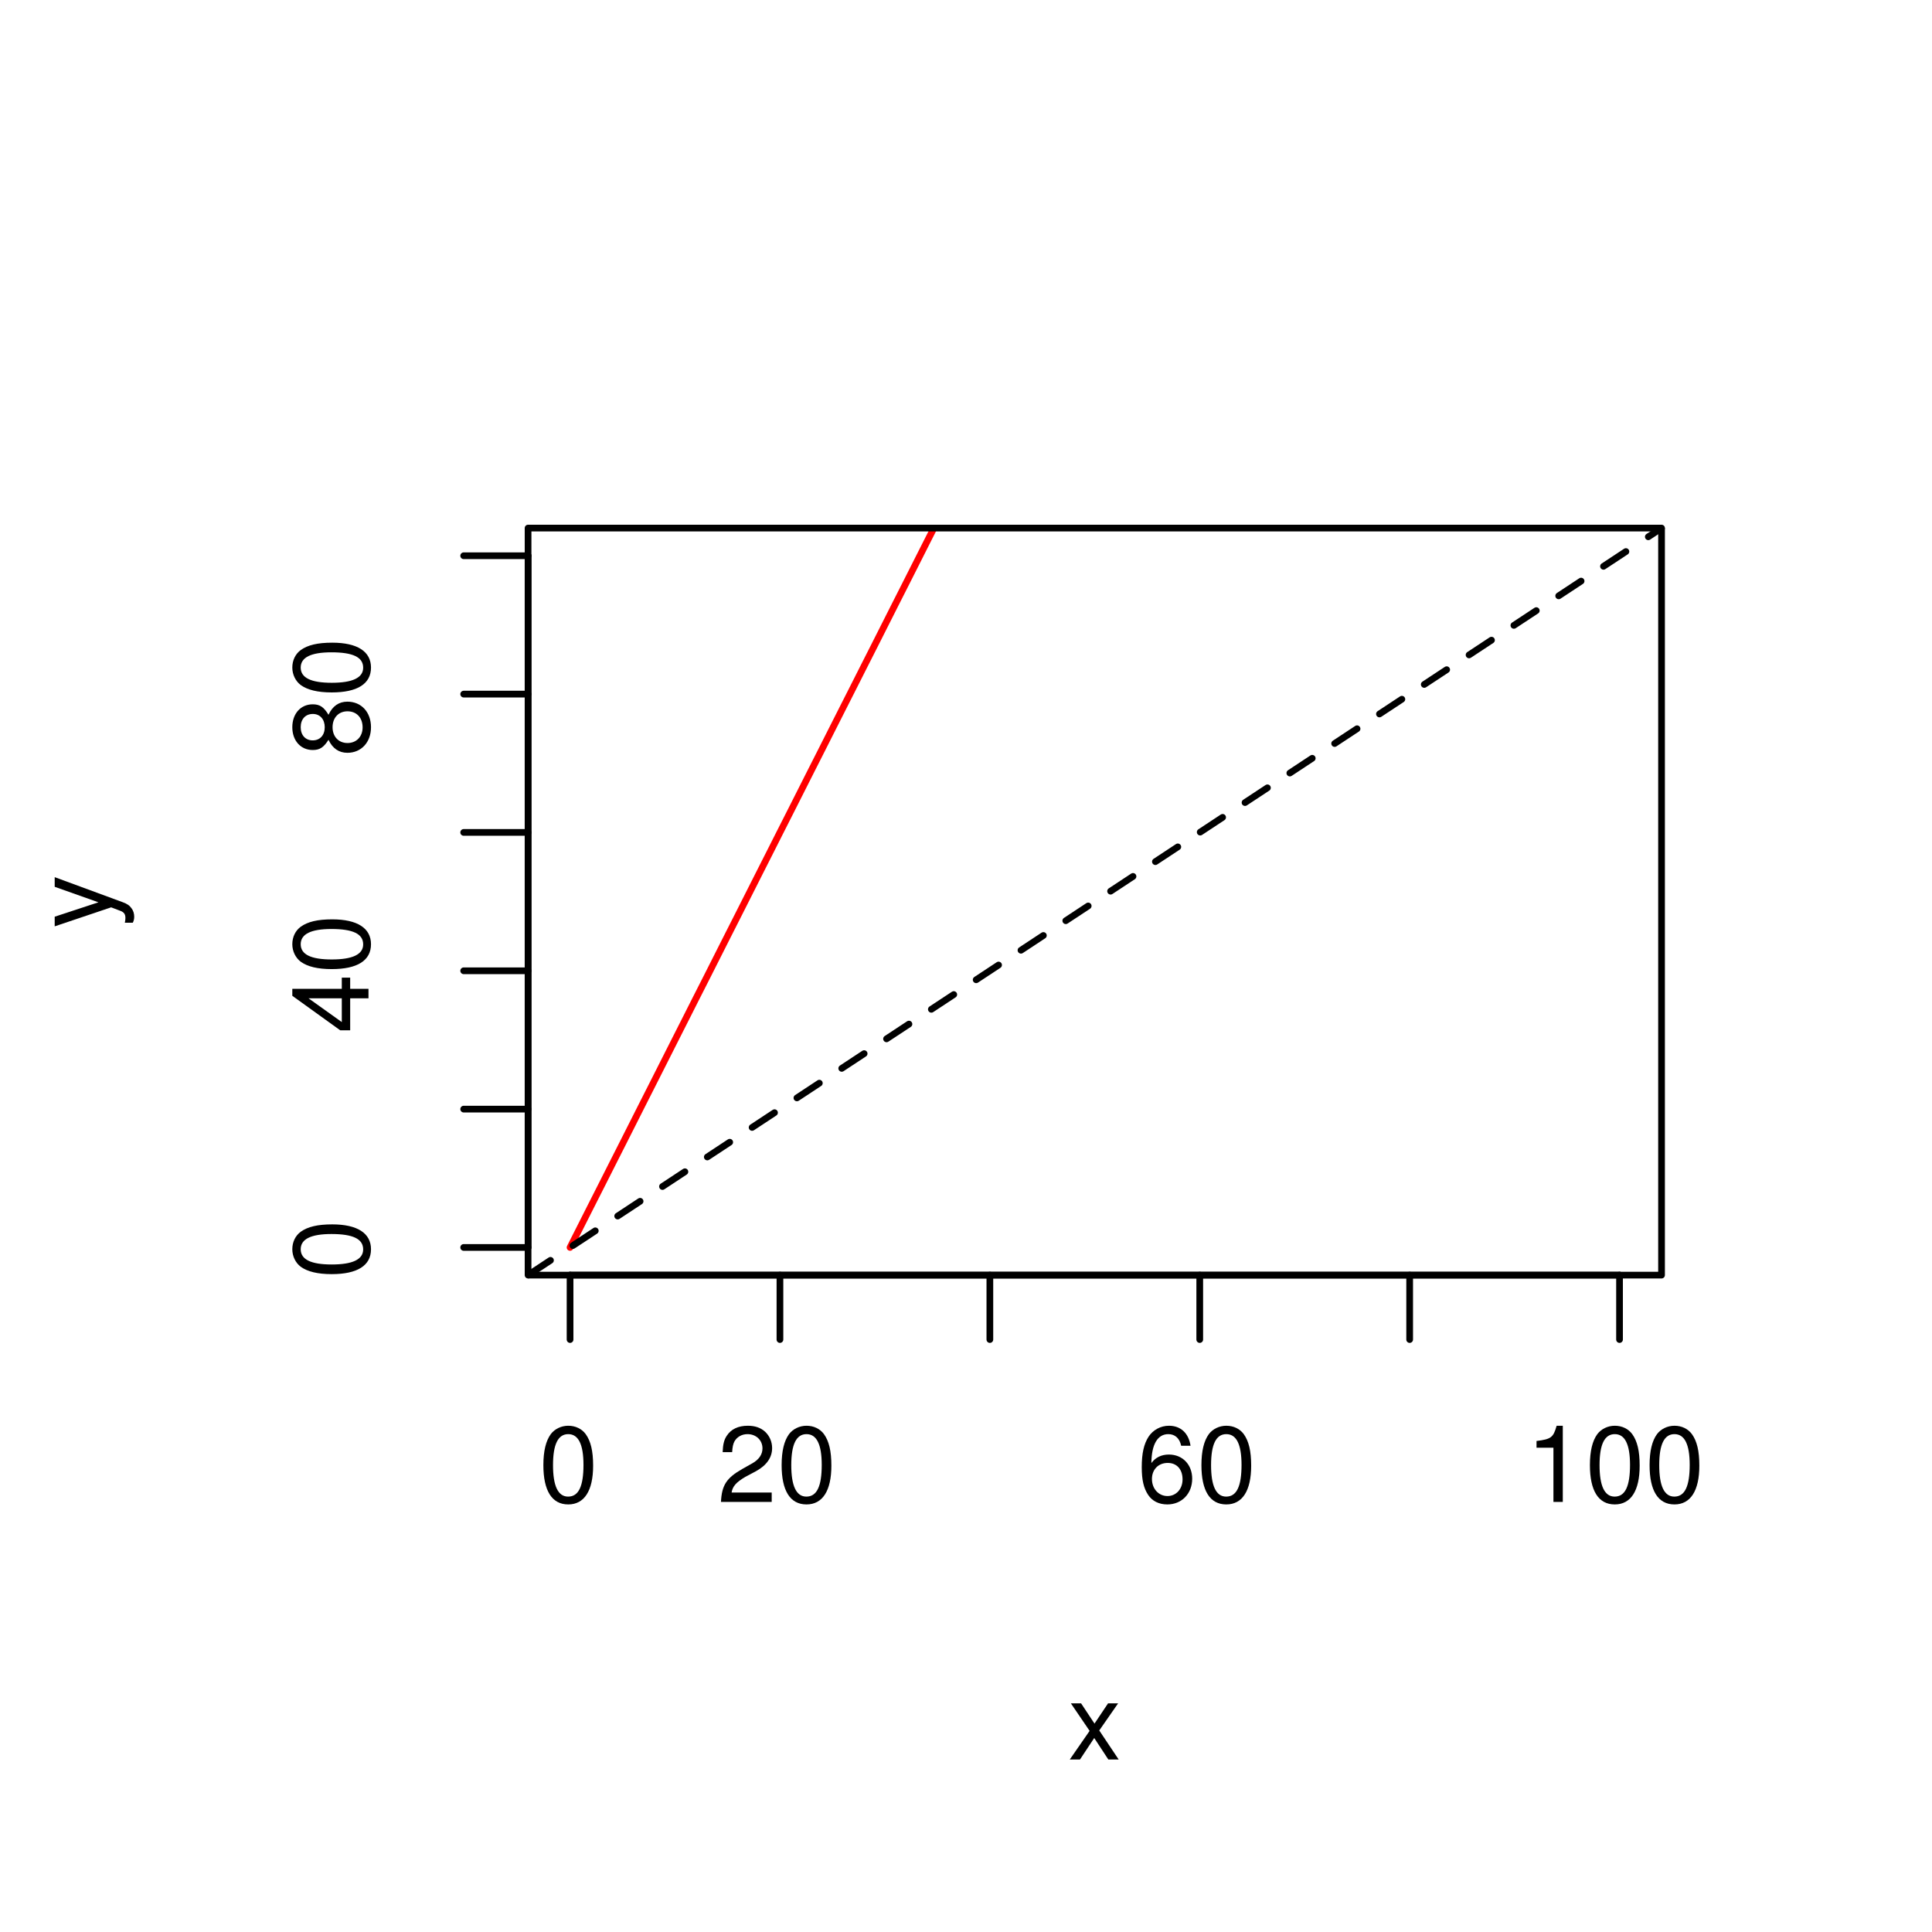
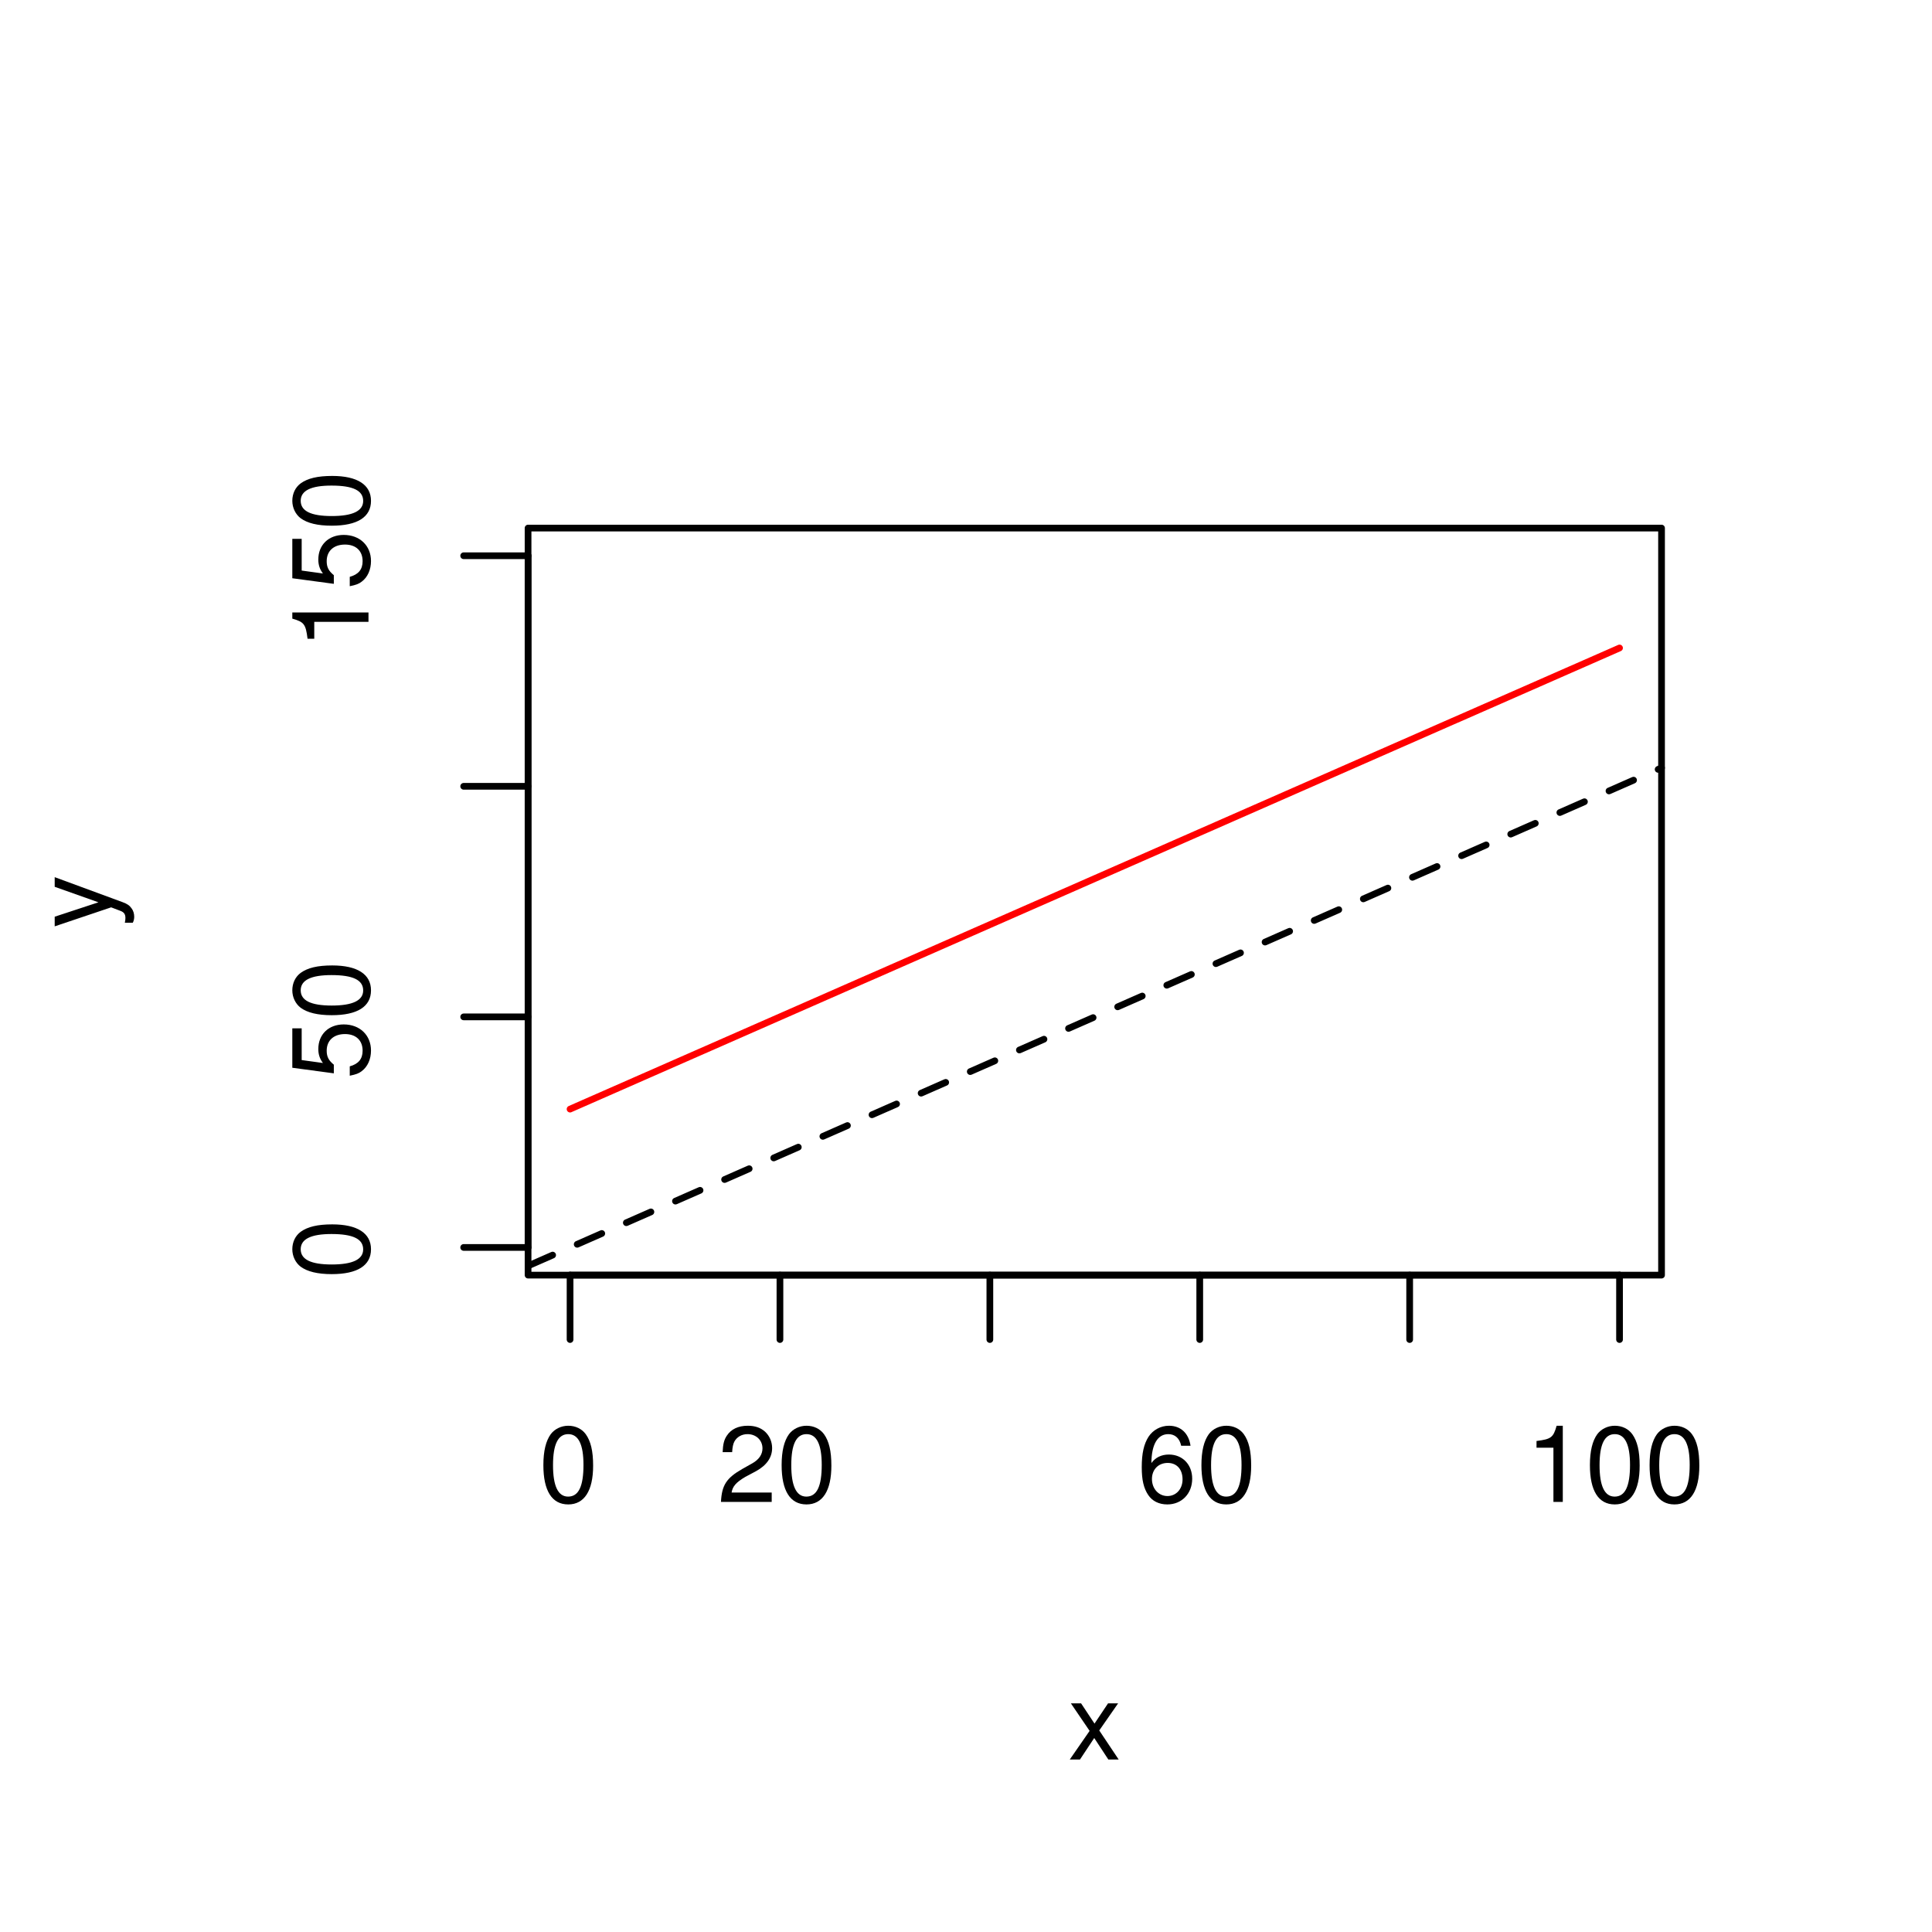
<svg xmlns="http://www.w3.org/2000/svg" xmlns:xlink="http://www.w3.org/1999/xlink" width="216pt" height="216pt" viewBox="0 0 216 216" version="1.1">
  <defs>
    <g>
      <symbol overflow="visible" id="glyph0-0">
        <path style="stroke:none;" d="" />
      </symbol>
      <symbol overflow="visible" id="glyph0-1">
        <path style="stroke:none;" d="M 3.297 -8.516 C 2.516 -8.516 1.781 -8.156 1.344 -7.578 C 0.797 -6.828 0.516 -5.688 0.516 -4.109 C 0.516 -1.25 1.469 0.281 3.297 0.281 C 5.094 0.281 6.078 -1.25 6.078 -4.047 C 6.078 -5.703 5.812 -6.797 5.25 -7.578 C 4.812 -8.172 4.109 -8.516 3.297 -8.516 Z M 3.297 -7.578 C 4.438 -7.578 5 -6.422 5 -4.141 C 5 -1.734 4.453 -0.594 3.281 -0.594 C 2.156 -0.594 1.594 -1.781 1.594 -4.109 C 1.594 -6.438 2.156 -7.578 3.297 -7.578 Z M 3.297 -7.578 " />
      </symbol>
      <symbol overflow="visible" id="glyph0-2">
        <path style="stroke:none;" d="M 6.078 -1.047 L 1.594 -1.047 C 1.703 -1.734 2.094 -2.188 3.125 -2.797 L 4.328 -3.438 C 5.516 -4.094 6.125 -4.969 6.125 -6.016 C 6.125 -6.719 5.844 -7.375 5.344 -7.844 C 4.844 -8.297 4.219 -8.516 3.406 -8.516 C 2.328 -8.516 1.531 -8.125 1.062 -7.406 C 0.75 -6.953 0.625 -6.422 0.594 -5.562 L 1.656 -5.562 C 1.688 -6.125 1.766 -6.484 1.906 -6.75 C 2.188 -7.266 2.734 -7.578 3.375 -7.578 C 4.328 -7.578 5.047 -6.906 5.047 -5.984 C 5.047 -5.312 4.656 -4.734 3.906 -4.312 L 2.797 -3.688 C 1.016 -2.672 0.5 -1.875 0.406 0 L 6.078 0 Z M 6.078 -1.047 " />
      </symbol>
      <symbol overflow="visible" id="glyph0-3">
        <path style="stroke:none;" d="M 5.969 -6.281 C 5.766 -7.688 4.859 -8.516 3.562 -8.516 C 2.625 -8.516 1.781 -8.047 1.281 -7.297 C 0.75 -6.469 0.516 -5.422 0.516 -3.875 C 0.516 -2.453 0.734 -1.531 1.234 -0.781 C 1.688 -0.094 2.438 0.281 3.375 0.281 C 4.984 0.281 6.156 -0.922 6.156 -2.594 C 6.156 -4.172 5.078 -5.297 3.547 -5.297 C 2.719 -5.297 2.047 -4.969 1.594 -4.344 C 1.609 -6.422 2.281 -7.578 3.484 -7.578 C 4.234 -7.578 4.75 -7.109 4.922 -6.281 Z M 3.422 -4.359 C 4.438 -4.359 5.078 -3.641 5.078 -2.516 C 5.078 -1.438 4.359 -0.656 3.391 -0.656 C 2.406 -0.656 1.656 -1.469 1.656 -2.562 C 1.656 -3.625 2.375 -4.359 3.422 -4.359 Z M 3.422 -4.359 " />
      </symbol>
      <symbol overflow="visible" id="glyph0-4">
        <path style="stroke:none;" d="M 3.109 -6.062 L 3.109 0 L 4.156 0 L 4.156 -8.516 L 3.469 -8.516 C 3.094 -7.203 2.859 -7.016 1.219 -6.812 L 1.219 -6.062 Z M 3.109 -6.062 " />
      </symbol>
      <symbol overflow="visible" id="glyph0-5">
        <path style="stroke:none;" d="M 3.5 -3.25 L 5.609 -6.281 L 4.484 -6.281 L 2.969 -4.016 L 1.469 -6.281 L 0.328 -6.281 L 2.422 -3.203 L 0.203 0 L 1.344 0 L 2.938 -2.406 L 4.516 0 L 5.672 0 Z M 3.5 -3.25 " />
      </symbol>
      <symbol overflow="visible" id="glyph1-0">
        <path style="stroke:none;" d="" />
      </symbol>
      <symbol overflow="visible" id="glyph1-1">
        <path style="stroke:none;" d="M -8.516 -3.297 C -8.516 -2.516 -8.156 -1.781 -7.578 -1.344 C -6.828 -0.797 -5.688 -0.516 -4.109 -0.516 C -1.25 -0.516 0.281 -1.469 0.281 -3.297 C 0.281 -5.094 -1.25 -6.078 -4.047 -6.078 C -5.703 -6.078 -6.797 -5.812 -7.578 -5.25 C -8.172 -4.812 -8.516 -4.109 -8.516 -3.297 Z M -7.578 -3.297 C -7.578 -4.438 -6.422 -5 -4.141 -5 C -1.734 -5 -0.594 -4.453 -0.594 -3.281 C -0.594 -2.156 -1.781 -1.594 -4.109 -1.594 C -6.438 -1.594 -7.578 -2.156 -7.578 -3.297 Z M -7.578 -3.297 " />
      </symbol>
      <symbol overflow="visible" id="glyph1-2">
-         <path style="stroke:none;" d="M -2.047 -3.922 L 0 -3.922 L 0 -4.984 L -2.047 -4.984 L -2.047 -6.234 L -2.984 -6.234 L -2.984 -4.984 L -8.516 -4.984 L -8.516 -4.203 L -3.156 -0.344 L -2.047 -0.344 Z M -2.984 -3.922 L -2.984 -1.266 L -6.703 -3.922 Z M -2.984 -3.922 " />
+         <path style="stroke:none;" d="M -8.516 -5.719 L -8.516 -1.312 L -3.875 -0.688 L -3.875 -1.656 C -4.469 -2.141 -4.672 -2.562 -4.672 -3.219 C -4.672 -4.359 -3.891 -5.078 -2.625 -5.078 C -1.406 -5.078 -0.656 -4.375 -0.656 -3.219 C -0.656 -2.297 -1.125 -1.734 -2.094 -1.469 L -2.094 -0.422 C -1.391 -0.562 -1.062 -0.688 -0.75 -0.938 C -0.094 -1.422 0.281 -2.281 0.281 -3.234 C 0.281 -4.953 -0.969 -6.156 -2.766 -6.156 C -4.453 -6.156 -5.609 -5.047 -5.609 -3.406 C -5.609 -2.812 -5.453 -2.328 -5.094 -1.844 L -7.469 -2.172 L -7.469 -5.719 Z M -8.516 -5.719 " />
      </symbol>
      <symbol overflow="visible" id="glyph1-3">
-         <path style="stroke:none;" d="M -4.469 -4.688 C -5 -5.562 -5.438 -5.859 -6.234 -5.859 C -7.578 -5.859 -8.516 -4.812 -8.516 -3.297 C -8.516 -1.797 -7.578 -0.75 -6.234 -0.75 C -5.453 -0.75 -5.016 -1.031 -4.469 -1.891 C -4.016 -0.922 -3.297 -0.438 -2.359 -0.438 C -0.797 -0.438 0.281 -1.625 0.281 -3.297 C 0.281 -4.984 -0.797 -6.156 -2.359 -6.156 C -3.297 -6.156 -4.016 -5.672 -4.469 -4.688 Z M -7.578 -3.297 C -7.578 -4.203 -7.047 -4.781 -6.219 -4.781 C -5.422 -4.781 -4.891 -4.188 -4.891 -3.297 C -4.891 -2.406 -5.422 -1.828 -6.234 -1.828 C -7.047 -1.828 -7.578 -2.406 -7.578 -3.297 Z M -4.016 -3.297 C -4.016 -4.359 -3.344 -5.078 -2.344 -5.078 C -1.328 -5.078 -0.656 -4.359 -0.656 -3.281 C -0.656 -2.25 -1.344 -1.531 -2.344 -1.531 C -3.344 -1.531 -4.016 -2.25 -4.016 -3.297 Z M -4.016 -3.297 " />
+         <path style="stroke:none;" d="M -6.062 -3.109 L 0 -3.109 L 0 -4.156 L -8.516 -4.156 L -8.516 -3.469 C -7.203 -3.094 -7.016 -2.859 -6.812 -1.219 L -6.062 -1.219 Z M -6.062 -3.109 " />
      </symbol>
      <symbol overflow="visible" id="glyph1-4">
        <path style="stroke:none;" d="M -6.281 -4.656 L -1.391 -2.922 L -6.281 -1.312 L -6.281 -0.234 L 0.031 -2.359 L 1.016 -1.984 C 1.469 -1.828 1.625 -1.594 1.625 -1.172 C 1.625 -1.031 1.609 -0.859 1.562 -0.641 L 2.453 -0.641 C 2.562 -0.859 2.609 -1.062 2.609 -1.312 C 2.609 -1.641 2.516 -1.984 2.312 -2.25 C 2.094 -2.562 1.828 -2.75 1.312 -2.938 L -6.281 -5.734 Z M -6.281 -4.656 " />
      </symbol>
    </g>
    <clipPath id="clip1">
-       <path d="M 63 59.039 L 135 59.039 L 135 140 L 63 140 Z M 63 59.039 " />
-     </clipPath>
-     <clipPath id="clip2">
-       <path d="M 59.039 59.039 L 186.758 59.039 L 186.758 143 L 59.039 143 Z M 59.039 59.039 " />
+       <path d="M 59.039 85 L 186.758 85 L 186.758 142 L 59.039 142 Z M 59.039 85 " />
    </clipPath>
  </defs>
-   <g id="surface456">
+   <g id="surface451">
    <rect x="0" y="0" width="216" height="216" style="fill:rgb(100%,100%,100%);fill-opacity:1;stroke:none;" />
-     <g clip-path="url(#clip1)" clip-rule="nonzero">
-       <path style="fill:none;stroke-width:0.75;stroke-linecap:round;stroke-linejoin:round;stroke:rgb(100%,0%,0%);stroke-opacity:1;stroke-miterlimit:10;" d="M 63.734 139.465 L 64.906 137.148 L 66.078 134.828 L 67.254 132.508 L 68.426 130.188 L 69.602 127.867 L 71.945 123.227 L 73.121 120.906 L 75.465 116.266 L 76.641 113.945 L 77.812 111.625 L 78.988 109.309 L 81.332 104.668 L 82.508 102.348 L 84.852 97.707 L 86.027 95.387 L 87.199 93.066 L 88.375 90.746 L 90.719 86.105 L 91.895 83.785 L 93.066 81.465 L 94.238 79.148 L 95.414 76.828 L 96.586 74.508 L 97.762 72.188 L 100.105 67.547 L 101.281 65.227 L 103.625 60.586 L 104.801 58.266 L 105.973 55.945 L 107.148 53.625 L 108.32 51.309 L 109.492 48.988 L 110.668 46.668 L 113.012 42.027 L 114.188 39.707 L 115.359 37.387 L 116.535 35.066 L 118.879 30.426 L 120.055 28.105 L 122.398 23.465 L 123.574 21.148 L 124.746 18.828 L 125.922 16.508 L 128.266 11.867 L 129.441 9.547 L 131.785 4.906 L 132.961 2.586 L 134.133 0.266 L 134.27 0 " />
-     </g>
+     <path style="fill:none;stroke-width:0.75;stroke-linecap:round;stroke-linejoin:round;stroke:rgb(100%,0%,0%);stroke-opacity:1;stroke-miterlimit:10;" d="M 63.734 124 L 66.078 122.969 L 67.254 122.453 L 68.426 121.938 L 69.602 121.422 L 71.945 120.391 L 73.121 119.875 L 75.465 118.844 L 76.641 118.328 L 77.812 117.812 L 78.988 117.297 L 81.332 116.266 L 82.508 115.75 L 84.852 114.719 L 86.027 114.203 L 87.199 113.688 L 88.375 113.172 L 90.719 112.141 L 91.895 111.625 L 94.238 110.594 L 95.414 110.078 L 96.586 109.562 L 97.762 109.051 L 100.105 108.02 L 101.281 107.504 L 103.625 106.473 L 104.801 105.957 L 105.973 105.441 L 107.148 104.926 L 109.492 103.895 L 110.668 103.379 L 113.012 102.348 L 114.188 101.832 L 115.359 101.316 L 116.535 100.801 L 118.879 99.77 L 120.055 99.254 L 122.398 98.223 L 123.574 97.707 L 124.746 97.191 L 125.922 96.676 L 128.266 95.645 L 129.441 95.129 L 131.785 94.098 L 132.961 93.582 L 134.133 93.066 L 135.309 92.551 L 137.652 91.52 L 138.828 91.004 L 141.172 89.973 L 142.348 89.457 L 144.691 88.426 L 145.867 87.91 L 147.039 87.395 L 148.215 86.879 L 150.559 85.848 L 151.734 85.332 L 154.078 84.301 L 155.254 83.785 L 156.426 83.27 L 157.602 82.754 L 159.945 81.723 L 161.121 81.207 L 162.293 80.691 L 163.465 80.18 L 164.641 79.664 L 165.812 79.148 L 166.988 78.633 L 169.332 77.602 L 170.508 77.086 L 172.852 76.055 L 174.027 75.539 L 175.199 75.023 L 176.375 74.508 L 178.719 73.477 L 179.895 72.961 L 181.066 72.445 " />
    <path style="fill:none;stroke-width:0.75;stroke-linecap:round;stroke-linejoin:round;stroke:rgb(0%,0%,0%);stroke-opacity:1;stroke-miterlimit:10;" d="M 63.734 142.559 L 181.066 142.559 " />
    <path style="fill:none;stroke-width:0.75;stroke-linecap:round;stroke-linejoin:round;stroke:rgb(0%,0%,0%);stroke-opacity:1;stroke-miterlimit:10;" d="M 63.734 142.559 L 63.734 149.762 " />
    <path style="fill:none;stroke-width:0.75;stroke-linecap:round;stroke-linejoin:round;stroke:rgb(0%,0%,0%);stroke-opacity:1;stroke-miterlimit:10;" d="M 87.199 142.559 L 87.199 149.762 " />
    <path style="fill:none;stroke-width:0.75;stroke-linecap:round;stroke-linejoin:round;stroke:rgb(0%,0%,0%);stroke-opacity:1;stroke-miterlimit:10;" d="M 110.668 142.559 L 110.668 149.762 " />
    <path style="fill:none;stroke-width:0.75;stroke-linecap:round;stroke-linejoin:round;stroke:rgb(0%,0%,0%);stroke-opacity:1;stroke-miterlimit:10;" d="M 134.133 142.559 L 134.133 149.762 " />
    <path style="fill:none;stroke-width:0.75;stroke-linecap:round;stroke-linejoin:round;stroke:rgb(0%,0%,0%);stroke-opacity:1;stroke-miterlimit:10;" d="M 157.602 142.559 L 157.602 149.762 " />
    <path style="fill:none;stroke-width:0.75;stroke-linecap:round;stroke-linejoin:round;stroke:rgb(0%,0%,0%);stroke-opacity:1;stroke-miterlimit:10;" d="M 181.066 142.559 L 181.066 149.762 " />
    <g style="fill:rgb(0%,0%,0%);fill-opacity:1;">
      <use xlink:href="#glyph0-1" x="60.234" y="167.916" />
    </g>
    <g style="fill:rgb(0%,0%,0%);fill-opacity:1;">
      <use xlink:href="#glyph0-2" x="80.199" y="167.916" />
      <use xlink:href="#glyph0-1" x="86.871" y="167.916" />
    </g>
    <g style="fill:rgb(0%,0%,0%);fill-opacity:1;">
      <use xlink:href="#glyph0-3" x="127.133" y="167.916" />
      <use xlink:href="#glyph0-1" x="133.805" y="167.916" />
    </g>
    <g style="fill:rgb(0%,0%,0%);fill-opacity:1;">
      <use xlink:href="#glyph0-4" x="170.566" y="167.916" />
      <use xlink:href="#glyph0-1" x="177.238" y="167.916" />
      <use xlink:href="#glyph0-1" x="183.91" y="167.916" />
    </g>
    <path style="fill:none;stroke-width:0.75;stroke-linecap:round;stroke-linejoin:round;stroke:rgb(0%,0%,0%);stroke-opacity:1;stroke-miterlimit:10;" d="M 59.039 139.465 L 59.039 62.133 " />
    <path style="fill:none;stroke-width:0.75;stroke-linecap:round;stroke-linejoin:round;stroke:rgb(0%,0%,0%);stroke-opacity:1;stroke-miterlimit:10;" d="M 59.039 139.465 L 51.84 139.465 " />
-     <path style="fill:none;stroke-width:0.75;stroke-linecap:round;stroke-linejoin:round;stroke:rgb(0%,0%,0%);stroke-opacity:1;stroke-miterlimit:10;" d="M 59.039 124 L 51.84 124 " />
-     <path style="fill:none;stroke-width:0.75;stroke-linecap:round;stroke-linejoin:round;stroke:rgb(0%,0%,0%);stroke-opacity:1;stroke-miterlimit:10;" d="M 59.039 108.535 L 51.84 108.535 " />
-     <path style="fill:none;stroke-width:0.75;stroke-linecap:round;stroke-linejoin:round;stroke:rgb(0%,0%,0%);stroke-opacity:1;stroke-miterlimit:10;" d="M 59.039 93.066 L 51.84 93.066 " />
-     <path style="fill:none;stroke-width:0.75;stroke-linecap:round;stroke-linejoin:round;stroke:rgb(0%,0%,0%);stroke-opacity:1;stroke-miterlimit:10;" d="M 59.039 77.602 L 51.84 77.602 " />
+     <path style="fill:none;stroke-width:0.75;stroke-linecap:round;stroke-linejoin:round;stroke:rgb(0%,0%,0%);stroke-opacity:1;stroke-miterlimit:10;" d="M 59.039 113.688 L 51.84 113.688 " />
+     <path style="fill:none;stroke-width:0.75;stroke-linecap:round;stroke-linejoin:round;stroke:rgb(0%,0%,0%);stroke-opacity:1;stroke-miterlimit:10;" d="M 59.039 87.91 L 51.84 87.91 " />
    <path style="fill:none;stroke-width:0.75;stroke-linecap:round;stroke-linejoin:round;stroke:rgb(0%,0%,0%);stroke-opacity:1;stroke-miterlimit:10;" d="M 59.039 62.133 L 51.84 62.133 " />
    <g style="fill:rgb(0%,0%,0%);fill-opacity:1;">
      <use xlink:href="#glyph1-1" x="41.197" y="142.965" />
    </g>
    <g style="fill:rgb(0%,0%,0%);fill-opacity:1;">
-       <use xlink:href="#glyph1-2" x="41.197" y="115.535" />
-       <use xlink:href="#glyph1-1" x="41.197" y="108.863" />
+       <use xlink:href="#glyph1-2" x="41.197" y="120.688" />
+       <use xlink:href="#glyph1-1" x="41.197" y="114.016" />
    </g>
    <g style="fill:rgb(0%,0%,0%);fill-opacity:1;">
-       <use xlink:href="#glyph1-3" x="41.197" y="84.602" />
-       <use xlink:href="#glyph1-1" x="41.197" y="77.93" />
+       <use xlink:href="#glyph1-3" x="41.197" y="72.633" />
+       <use xlink:href="#glyph1-2" x="41.197" y="65.961" />
+       <use xlink:href="#glyph1-1" x="41.197" y="59.289" />
    </g>
    <path style="fill:none;stroke-width:0.75;stroke-linecap:round;stroke-linejoin:round;stroke:rgb(0%,0%,0%);stroke-opacity:1;stroke-miterlimit:10;" d="M 59.039 142.559 L 185.762 142.559 L 185.762 59.039 L 59.039 59.039 L 59.039 142.559 " />
    <g style="fill:rgb(0%,0%,0%);fill-opacity:1;">
      <use xlink:href="#glyph0-5" x="119.398" y="196.717" />
    </g>
    <g style="fill:rgb(0%,0%,0%);fill-opacity:1;">
      <use xlink:href="#glyph1-4" x="12.396" y="103.801" />
    </g>
-     <g clip-path="url(#clip2)" clip-rule="nonzero">
-       <path style="fill:none;stroke-width:0.75;stroke-linecap:round;stroke-linejoin:round;stroke:rgb(0%,0%,0%);stroke-opacity:1;stroke-dasharray:3,3;stroke-miterlimit:10;" d="M 59.039 142.559 L 185.762 59.039 " />
+     <g clip-path="url(#clip1)" clip-rule="nonzero">
+       <path style="fill:none;stroke-width:0.75;stroke-linecap:round;stroke-linejoin:round;stroke:rgb(0%,0%,0%);stroke-opacity:1;stroke-dasharray:3,3;stroke-miterlimit:10;" d="M 59.039 141.527 L 185.762 85.848 " />
    </g>
  </g>
</svg>
